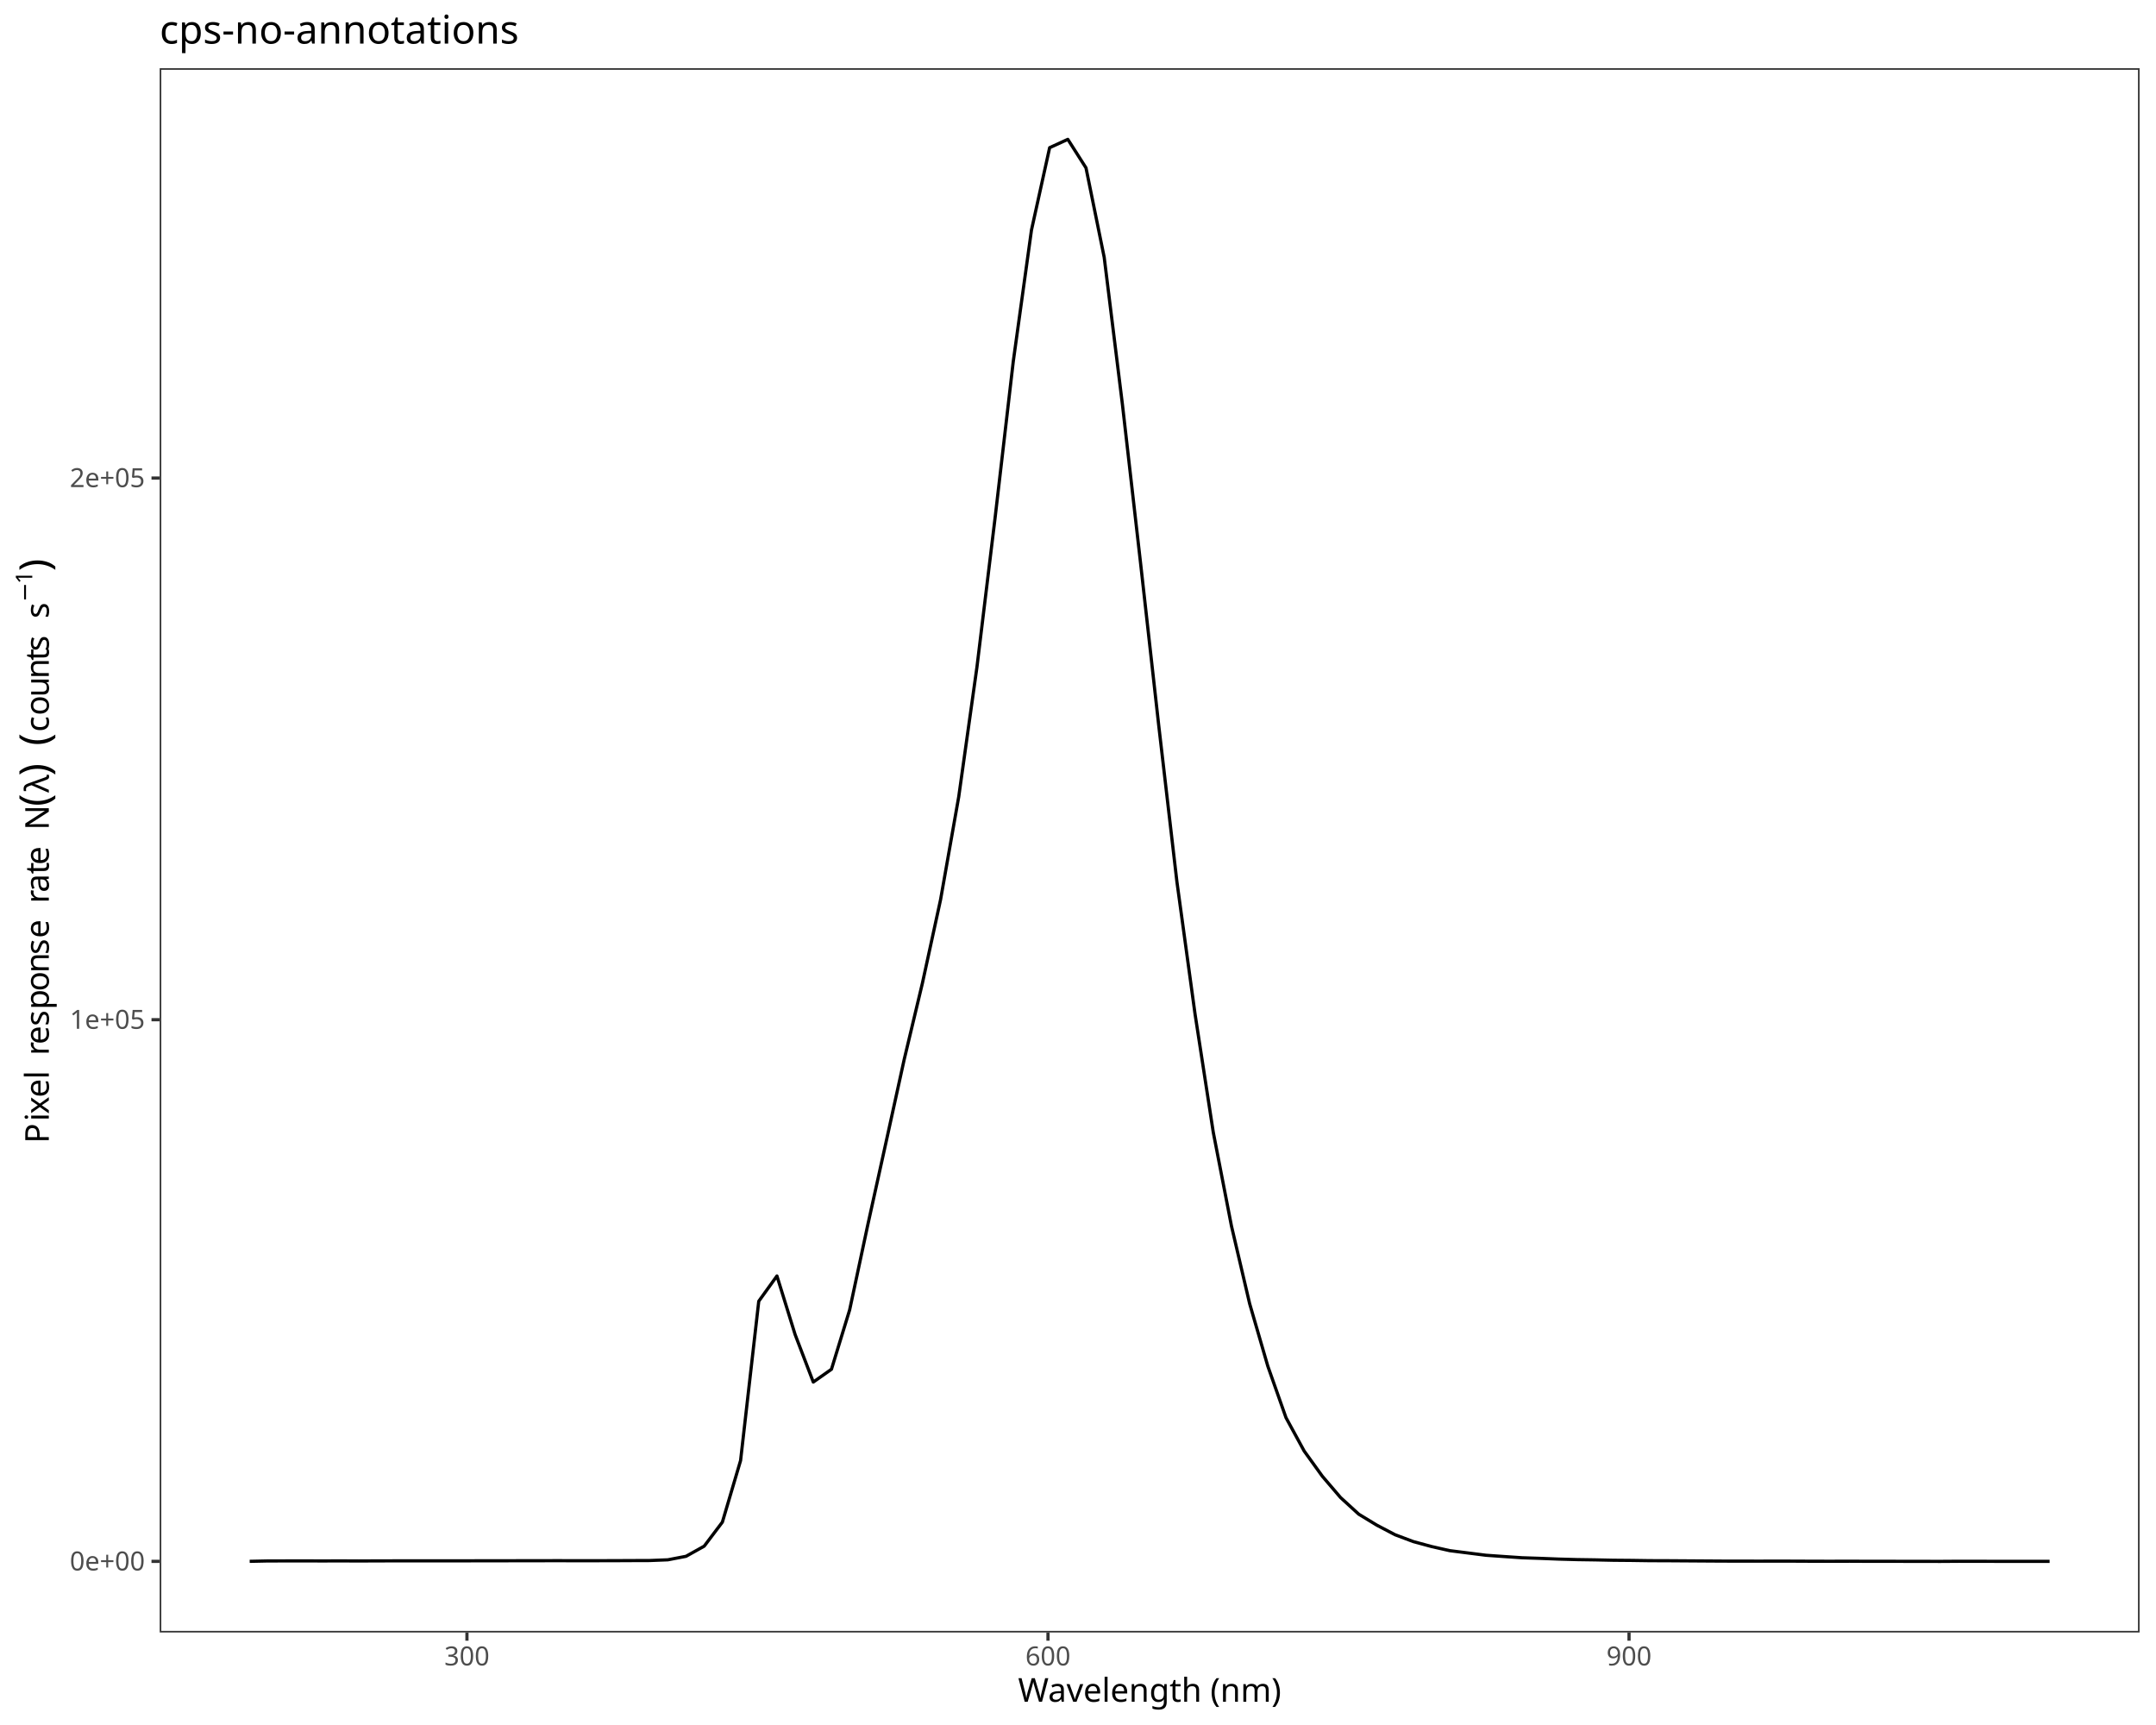
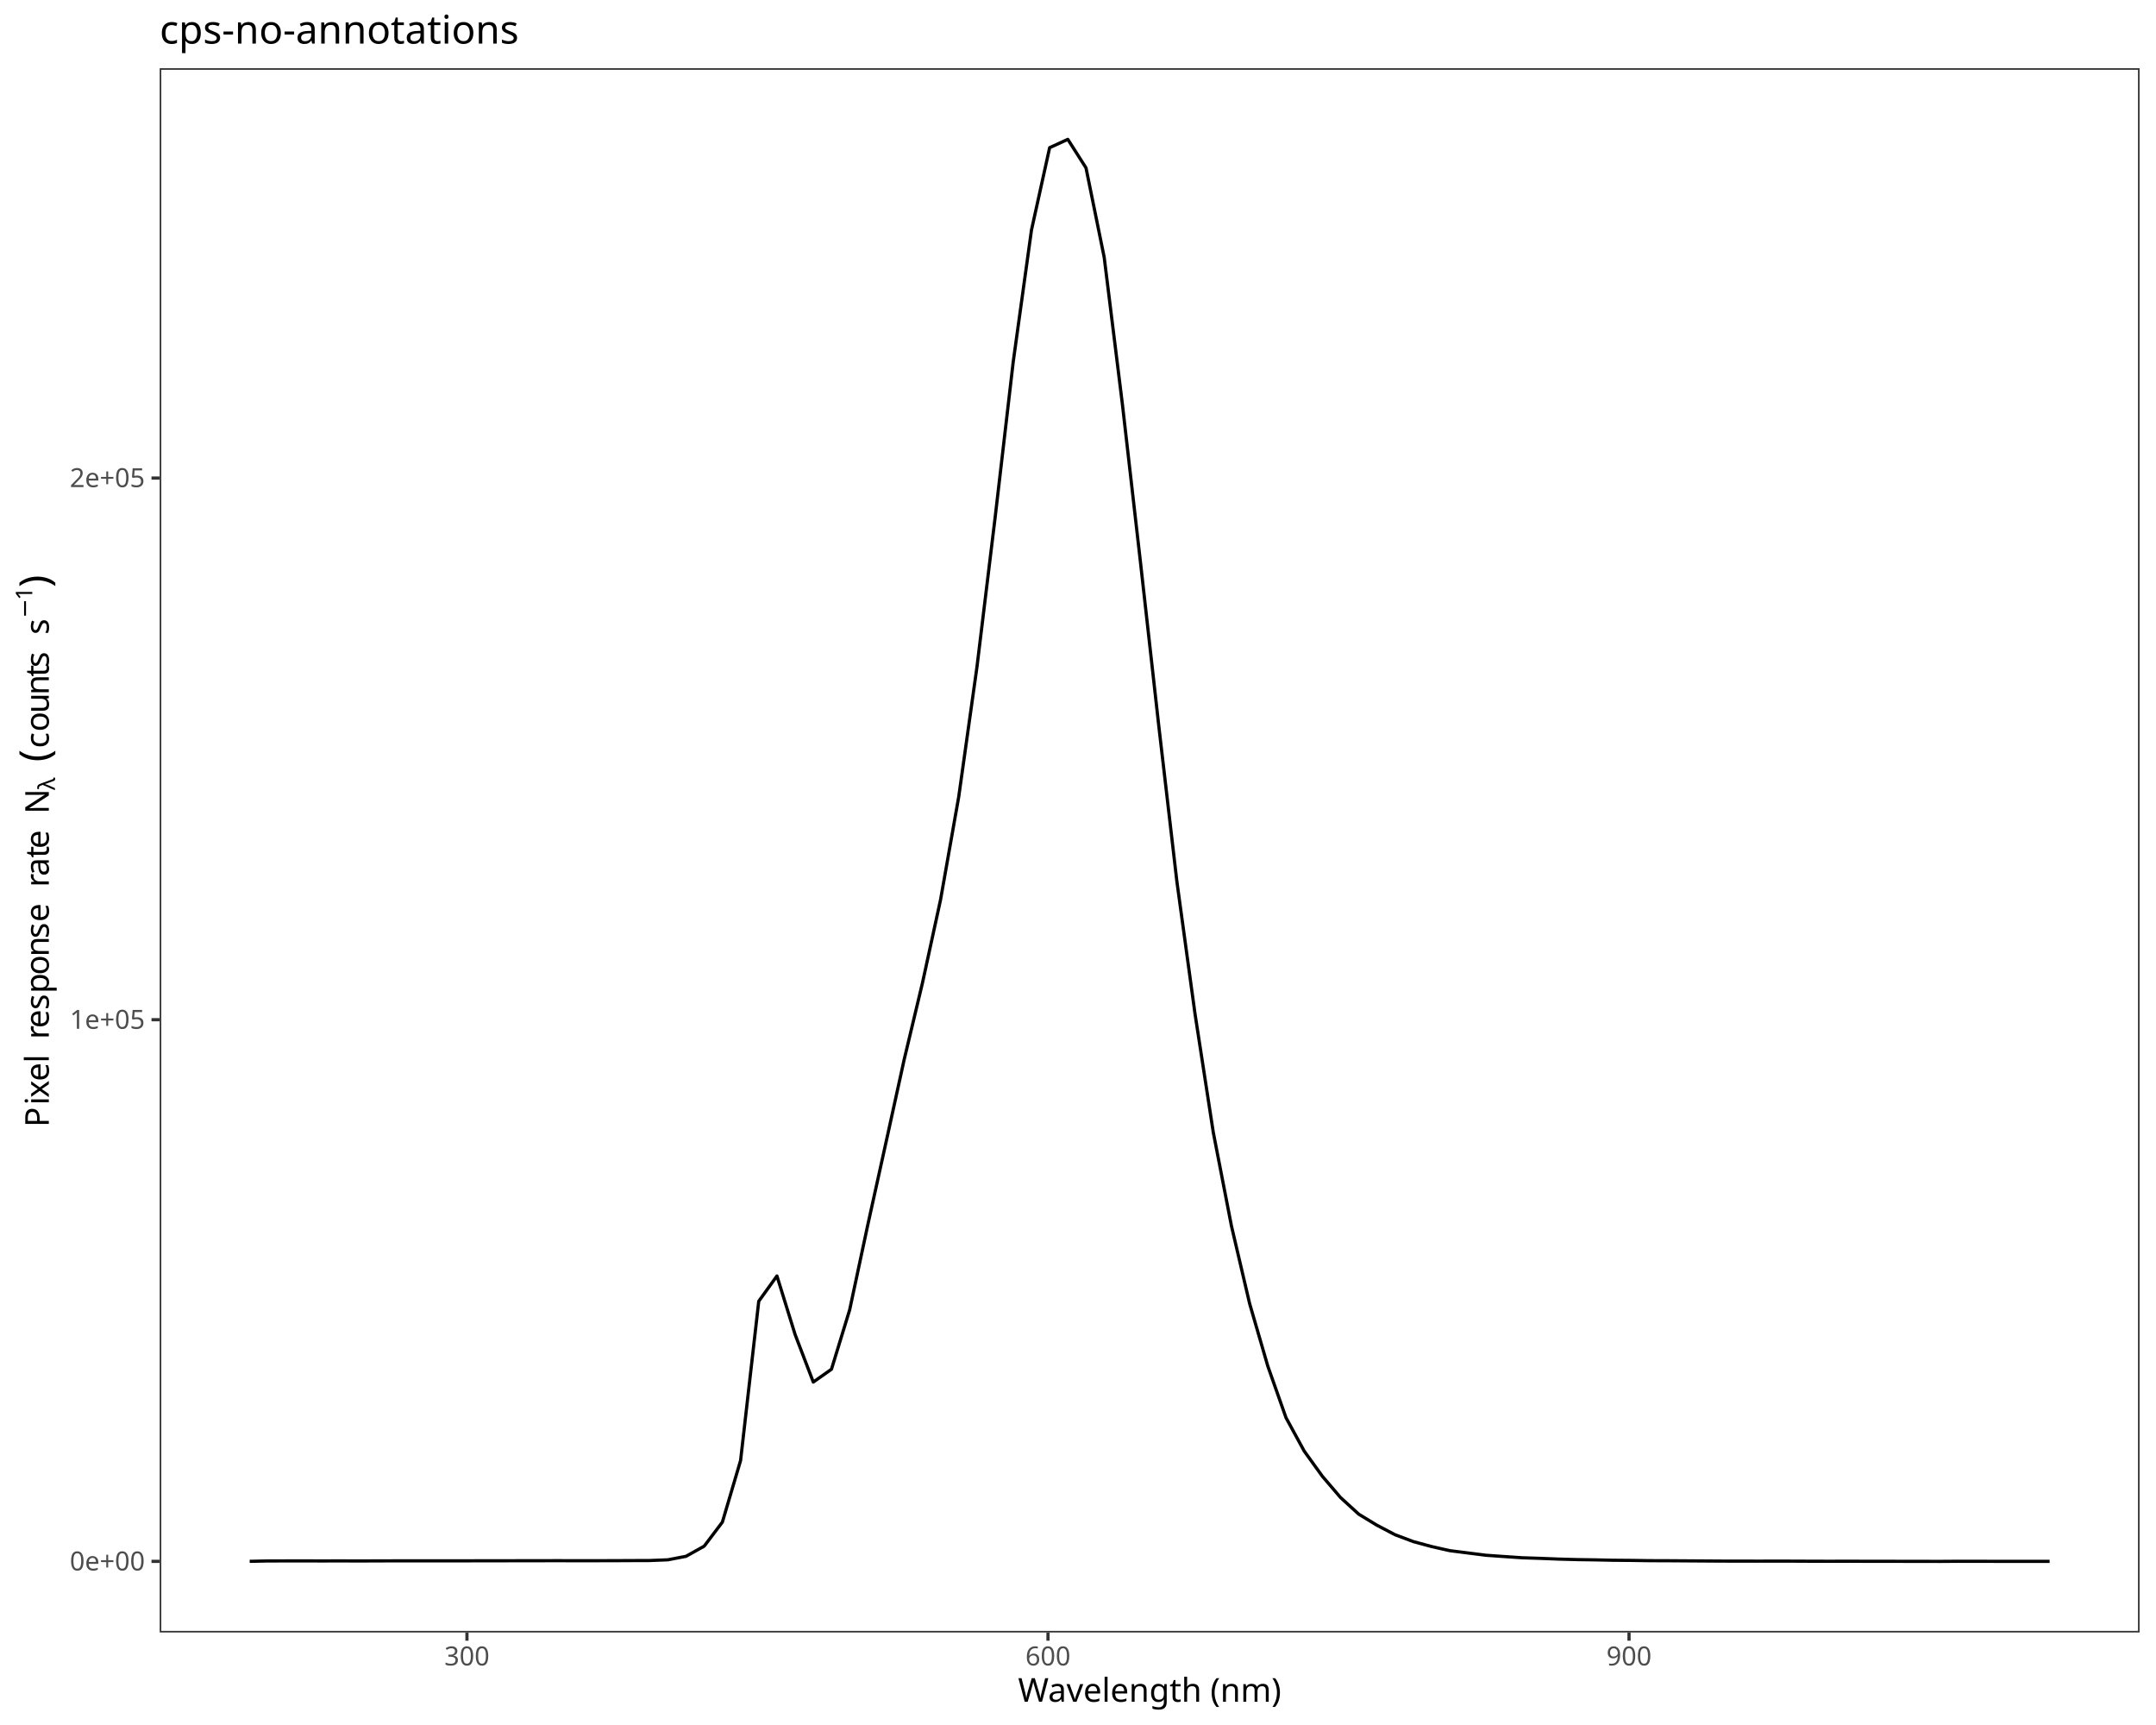
<svg xmlns="http://www.w3.org/2000/svg" class="svglite" data-engine-version="2.0" width="720.00pt" height="576.00pt" viewBox="0 0 720.00 576.00">
  <defs>
    <style type="text/css">
    .svglite line, .svglite polyline, .svglite polygon, .svglite path, .svglite rect, .svglite circle {
      fill: none;
      stroke: #000000;
      stroke-linecap: round;
      stroke-linejoin: round;
      stroke-miterlimit: 10.00;
    }
  </style>
  </defs>
  <rect width="100%" height="100%" style="stroke: none; fill: #FFFFFF;" />
  <defs>
    <clipPath id="cpMC4wMHw3MjAuMDB8MC4wMHw1NzYuMDA=">
      <rect x="0.00" y="0.00" width="720.00" height="576.00" />
    </clipPath>
  </defs>
  <g clip-path="url(#cpMC4wMHw3MjAuMDB8MC4wMHw1NzYuMDA=)">
    <rect x="0.00" y="0.00" width="720.00" height="576.00" style="stroke-width: 1.07; stroke: #FFFFFF; fill: #FFFFFF;" />
  </g>
  <defs>
    <clipPath id="cpNTMuMzN8NzE0LjUyfDIyLjc4fDU0NS4xMQ==">
      <rect x="53.33" y="22.78" width="661.19" height="522.33" />
    </clipPath>
  </defs>
  <g clip-path="url(#cpNTMuMzN8NzE0LjUyfDIyLjc4fDU0NS4xMQ==)">
    <rect x="53.33" y="22.78" width="661.19" height="522.33" style="stroke-width: 1.07; stroke: none; fill: #FFFFFF;" />
    <polyline points="83.38,521.35 89.46,521.22 95.53,521.21 101.60,521.20 107.67,521.22 113.74,521.20 119.81,521.23 125.88,521.20 131.96,521.19 138.03,521.19 144.10,521.18 150.17,521.18 156.24,521.18 162.31,521.16 168.39,521.16 174.46,521.15 180.53,521.14 186.60,521.13 192.67,521.15 198.74,521.14 204.81,521.13 210.89,521.10 216.96,521.08 223.03,520.84 229.10,519.67 235.17,516.28 241.24,508.25 247.32,487.69 253.39,434.49 259.46,426.06 265.53,445.62 271.60,461.49 277.67,457.21 283.74,437.40 289.82,408.91 295.89,381.42 301.96,353.76 308.03,328.34 314.10,300.43 320.17,266.05 326.25,222.77 332.32,172.84 338.39,120.64 344.46,76.83 350.53,49.31 356.60,46.53 362.67,56.05 368.75,85.93 374.82,134.92 380.89,188.00 386.96,242.23 393.03,294.41 399.10,338.69 405.18,378.12 411.25,409.39 417.32,435.31 423.39,456.18 429.46,473.38 435.53,484.52 441.60,492.94 447.68,500.05 453.75,505.60 459.82,509.29 465.89,512.47 471.96,514.75 478.03,516.40 484.11,517.78 490.18,518.55 496.25,519.32 502.32,519.75 508.39,520.16 514.46,520.36 520.53,520.60 526.61,520.77 532.68,520.86 538.75,520.99 544.82,521.04 550.89,521.13 556.96,521.15 563.04,521.19 569.11,521.23 575.18,521.27 581.25,521.28 587.32,521.29 593.39,521.28 599.46,521.29 605.54,521.32 611.61,521.33 617.68,521.31 623.75,521.34 629.82,521.34 635.89,521.35 641.97,521.36 648.04,521.37 654.11,521.33 660.18,521.34 666.25,521.35 672.32,521.35 678.39,521.36 684.47,521.35 " style="stroke-width: 1.07; stroke-linecap: butt;" />
    <rect x="53.33" y="22.78" width="661.19" height="522.33" style="stroke-width: 1.07; stroke: #333333;" />
  </g>
  <g clip-path="url(#cpMC4wMHw3MjAuMDB8MC4wMHw1NzYuMDA=)">
    <text x="48.40" y="524.38" text-anchor="end" style="font-size: 8.80px; fill: #4D4D4D; font-family: sans;" textLength="24.72px" lengthAdjust="spacingAndGlyphs">0e+00</text>
    <text x="48.40" y="343.52" text-anchor="end" style="font-size: 8.80px; fill: #4D4D4D; font-family: sans;" textLength="24.72px" lengthAdjust="spacingAndGlyphs">1e+05</text>
    <text x="48.40" y="162.65" text-anchor="end" style="font-size: 8.80px; fill: #4D4D4D; font-family: sans;" textLength="24.72px" lengthAdjust="spacingAndGlyphs">2e+05</text>
    <polyline points="50.59,521.35 53.33,521.35 " style="stroke-width: 1.07; stroke: #333333; stroke-linecap: butt;" />
    <polyline points="50.59,340.49 53.33,340.49 " style="stroke-width: 1.07; stroke: #333333; stroke-linecap: butt;" />
    <polyline points="50.59,159.63 53.33,159.63 " style="stroke-width: 1.07; stroke: #333333; stroke-linecap: butt;" />
    <polyline points="155.94,547.85 155.94,545.11 " style="stroke-width: 1.07; stroke: #333333; stroke-linecap: butt;" />
    <polyline points="349.98,547.85 349.98,545.11 " style="stroke-width: 1.07; stroke: #333333; stroke-linecap: butt;" />
    <polyline points="544.02,547.85 544.02,545.11 " style="stroke-width: 1.07; stroke: #333333; stroke-linecap: butt;" />
    <text x="155.94" y="556.10" text-anchor="middle" style="font-size: 8.80px; fill: #4D4D4D; font-family: sans;" textLength="14.68px" lengthAdjust="spacingAndGlyphs">300</text>
    <text x="349.98" y="556.10" text-anchor="middle" style="font-size: 8.80px; fill: #4D4D4D; font-family: sans;" textLength="14.68px" lengthAdjust="spacingAndGlyphs">600</text>
    <text x="544.02" y="556.10" text-anchor="middle" style="font-size: 8.80px; fill: #4D4D4D; font-family: sans;" textLength="14.68px" lengthAdjust="spacingAndGlyphs">900</text>
    <text x="383.93" y="568.24" text-anchor="middle" style="font-size: 11.00px; font-family: sans;" textLength="83.76px" lengthAdjust="spacingAndGlyphs">Wavelength (nm)</text>
-     <text transform="translate(16.30,381.76) rotate(-90)" style="font-size: 11.00px; font-family: sans;" textLength="7.34px" lengthAdjust="spacingAndGlyphs">P</text>
-     <text transform="translate(16.30,374.42) rotate(-90)" style="font-size: 11.00px; font-family: sans;" textLength="2.44px" lengthAdjust="spacingAndGlyphs">i</text>
-     <text transform="translate(16.30,371.98) rotate(-90)" style="font-size: 11.00px; font-family: sans;" textLength="5.50px" lengthAdjust="spacingAndGlyphs">x</text>
-     <text transform="translate(16.30,366.47) rotate(-90)" style="font-size: 11.00px; font-family: sans;" textLength="6.12px" lengthAdjust="spacingAndGlyphs">e</text>
-     <text transform="translate(16.30,360.36) rotate(-90)" style="font-size: 11.00px; font-family: sans;" textLength="2.44px" lengthAdjust="spacingAndGlyphs">l</text>
-     <text transform="translate(16.30,357.91) rotate(-90)" style="font-size: 11.00px; font-family: sans;" textLength="2.75px" lengthAdjust="spacingAndGlyphs"> </text>
-     <text transform="translate(16.30,355.16) rotate(-90)" style="font-size: 11.00px; font-family: sans;" textLength="2.75px" lengthAdjust="spacingAndGlyphs"> </text>
-     <text transform="translate(16.30,352.41) rotate(-90)" style="font-size: 11.00px; font-family: sans;" textLength="3.66px" lengthAdjust="spacingAndGlyphs">r</text>
-     <text transform="translate(16.30,348.75) rotate(-90)" style="font-size: 11.00px; font-family: sans;" textLength="6.12px" lengthAdjust="spacingAndGlyphs">e</text>
-     <text transform="translate(16.30,342.63) rotate(-90)" style="font-size: 11.00px; font-family: sans;" textLength="5.50px" lengthAdjust="spacingAndGlyphs">s</text>
-     <text transform="translate(16.30,337.12) rotate(-90)" style="font-size: 11.00px; font-family: sans;" textLength="6.12px" lengthAdjust="spacingAndGlyphs">p</text>
-     <text transform="translate(16.30,331.01) rotate(-90)" style="font-size: 11.00px; font-family: sans;" textLength="6.12px" lengthAdjust="spacingAndGlyphs">o</text>
-     <text transform="translate(16.30,324.89) rotate(-90)" style="font-size: 11.00px; font-family: sans;" textLength="6.12px" lengthAdjust="spacingAndGlyphs">n</text>
-     <text transform="translate(16.30,318.77) rotate(-90)" style="font-size: 11.00px; font-family: sans;" textLength="5.50px" lengthAdjust="spacingAndGlyphs">s</text>
-     <text transform="translate(16.30,313.26) rotate(-90)" style="font-size: 11.00px; font-family: sans;" textLength="6.12px" lengthAdjust="spacingAndGlyphs">e</text>
-     <text transform="translate(16.30,307.15) rotate(-90)" style="font-size: 11.00px; font-family: sans;" textLength="2.75px" lengthAdjust="spacingAndGlyphs"> </text>
-     <text transform="translate(16.30,304.39) rotate(-90)" style="font-size: 11.00px; font-family: sans;" textLength="2.75px" lengthAdjust="spacingAndGlyphs"> </text>
-     <text transform="translate(16.30,301.64) rotate(-90)" style="font-size: 11.00px; font-family: sans;" textLength="3.66px" lengthAdjust="spacingAndGlyphs">r</text>
-     <text transform="translate(16.30,297.98) rotate(-90)" style="font-size: 11.00px; font-family: sans;" textLength="6.12px" lengthAdjust="spacingAndGlyphs">a</text>
-     <text transform="translate(16.30,291.86) rotate(-90)" style="font-size: 11.00px; font-family: sans;" textLength="3.06px" lengthAdjust="spacingAndGlyphs">t</text>
-     <text transform="translate(16.30,288.81) rotate(-90)" style="font-size: 11.00px; font-family: sans;" textLength="6.12px" lengthAdjust="spacingAndGlyphs">e</text>
-     <text transform="translate(16.30,282.69) rotate(-90)" style="font-size: 11.00px; font-family: sans;" textLength="2.75px" lengthAdjust="spacingAndGlyphs"> </text>
-     <text transform="translate(16.30,279.93) rotate(-90)" style="font-size: 11.00px; font-family: sans;" textLength="2.75px" lengthAdjust="spacingAndGlyphs"> </text>
-     <text transform="translate(16.30,277.18) rotate(-90)" style="font-size: 11.00px; font-family: sans;" textLength="7.95px" lengthAdjust="spacingAndGlyphs">N</text>
-     <text transform="translate(16.30,269.24) rotate(-90)" style="font-size: 13.75px; font-family: sans;" textLength="4.58px" lengthAdjust="spacingAndGlyphs">(</text>
-     <text transform="translate(16.30,264.66) rotate(-90)" style="font-size: 11.00px; font-family: sans;" textLength="5.60px" lengthAdjust="spacingAndGlyphs">λ</text>
-     <text transform="translate(16.30,259.05) rotate(-90)" style="font-size: 13.75px; font-family: sans;" textLength="4.57px" lengthAdjust="spacingAndGlyphs">)</text>
-     <text transform="translate(16.30,254.48) rotate(-90)" style="font-size: 11.00px; font-family: sans;" textLength="2.75px" lengthAdjust="spacingAndGlyphs"> </text>
-     <text transform="translate(16.30,251.73) rotate(-90)" style="font-size: 11.00px; font-family: sans;" textLength="2.75px" lengthAdjust="spacingAndGlyphs"> </text>
-     <text transform="translate(16.30,248.98) rotate(-90)" style="font-size: 13.75px; font-family: sans;" textLength="4.58px" lengthAdjust="spacingAndGlyphs">(</text>
-     <text transform="translate(16.30,244.40) rotate(-90)" style="font-size: 11.00px; font-family: sans;" textLength="5.50px" lengthAdjust="spacingAndGlyphs">c</text>
-     <text transform="translate(16.30,238.90) rotate(-90)" style="font-size: 11.00px; font-family: sans;" textLength="6.12px" lengthAdjust="spacingAndGlyphs">o</text>
-     <text transform="translate(16.30,232.78) rotate(-90)" style="font-size: 11.00px; font-family: sans;" textLength="6.12px" lengthAdjust="spacingAndGlyphs">u</text>
-     <text transform="translate(16.30,226.66) rotate(-90)" style="font-size: 11.00px; font-family: sans;" textLength="6.12px" lengthAdjust="spacingAndGlyphs">n</text>
-     <text transform="translate(16.30,220.54) rotate(-90)" style="font-size: 11.00px; font-family: sans;" textLength="3.06px" lengthAdjust="spacingAndGlyphs">t</text>
-     <text transform="translate(16.30,217.49) rotate(-90)" style="font-size: 11.00px; font-family: sans;" textLength="5.50px" lengthAdjust="spacingAndGlyphs">s</text>
-     <text transform="translate(16.30,211.98) rotate(-90)" style="font-size: 11.00px; font-family: sans;" textLength="2.75px" lengthAdjust="spacingAndGlyphs"> </text>
-     <text transform="translate(16.30,209.23) rotate(-90)" style="font-size: 11.00px; font-family: sans;" textLength="2.75px" lengthAdjust="spacingAndGlyphs"> </text>
-     <text transform="translate(16.30,206.48) rotate(-90)" style="font-size: 11.00px; font-family: sans;" textLength="5.50px" lengthAdjust="spacingAndGlyphs">s</text>
-     <text transform="translate(10.78,200.97) rotate(-90)" style="font-size: 7.70px; font-family: sans;" textLength="5.98px" lengthAdjust="spacingAndGlyphs">−</text>
-     <text transform="translate(10.78,194.99) rotate(-90)" style="font-size: 7.70px; font-family: sans;" textLength="4.28px" lengthAdjust="spacingAndGlyphs">1</text>
-     <text transform="translate(16.30,190.71) rotate(-90)" style="font-size: 13.75px; font-family: sans;" textLength="4.57px" lengthAdjust="spacingAndGlyphs">)</text>
+     <text transform="translate(16.30,376.34) rotate(-90)" style="font-size: 11.00px; font-family: sans;" textLength="7.34px" lengthAdjust="spacingAndGlyphs">P</text>
+     <text transform="translate(16.30,369.01) rotate(-90)" style="font-size: 11.00px; font-family: sans;" textLength="2.44px" lengthAdjust="spacingAndGlyphs">i</text>
+     <text transform="translate(16.30,366.56) rotate(-90)" style="font-size: 11.00px; font-family: sans;" textLength="5.50px" lengthAdjust="spacingAndGlyphs">x</text>
+     <text transform="translate(16.30,361.06) rotate(-90)" style="font-size: 11.00px; font-family: sans;" textLength="6.12px" lengthAdjust="spacingAndGlyphs">e</text>
+     <text transform="translate(16.30,354.94) rotate(-90)" style="font-size: 11.00px; font-family: sans;" textLength="2.44px" lengthAdjust="spacingAndGlyphs">l</text>
+     <text transform="translate(16.30,352.50) rotate(-90)" style="font-size: 11.00px; font-family: sans;" textLength="2.75px" lengthAdjust="spacingAndGlyphs"> </text>
+     <text transform="translate(16.30,349.75) rotate(-90)" style="font-size: 11.00px; font-family: sans;" textLength="2.75px" lengthAdjust="spacingAndGlyphs"> </text>
+     <text transform="translate(16.30,346.99) rotate(-90)" style="font-size: 11.00px; font-family: sans;" textLength="3.66px" lengthAdjust="spacingAndGlyphs">r</text>
+     <text transform="translate(16.30,343.33) rotate(-90)" style="font-size: 11.00px; font-family: sans;" textLength="6.12px" lengthAdjust="spacingAndGlyphs">e</text>
+     <text transform="translate(16.30,337.21) rotate(-90)" style="font-size: 11.00px; font-family: sans;" textLength="5.50px" lengthAdjust="spacingAndGlyphs">s</text>
+     <text transform="translate(16.30,331.71) rotate(-90)" style="font-size: 11.00px; font-family: sans;" textLength="6.12px" lengthAdjust="spacingAndGlyphs">p</text>
+     <text transform="translate(16.30,325.59) rotate(-90)" style="font-size: 11.00px; font-family: sans;" textLength="6.12px" lengthAdjust="spacingAndGlyphs">o</text>
+     <text transform="translate(16.30,319.47) rotate(-90)" style="font-size: 11.00px; font-family: sans;" textLength="6.12px" lengthAdjust="spacingAndGlyphs">n</text>
+     <text transform="translate(16.30,313.35) rotate(-90)" style="font-size: 11.00px; font-family: sans;" textLength="5.50px" lengthAdjust="spacingAndGlyphs">s</text>
+     <text transform="translate(16.30,307.85) rotate(-90)" style="font-size: 11.00px; font-family: sans;" textLength="6.12px" lengthAdjust="spacingAndGlyphs">e</text>
+     <text transform="translate(16.30,301.73) rotate(-90)" style="font-size: 11.00px; font-family: sans;" textLength="2.75px" lengthAdjust="spacingAndGlyphs"> </text>
+     <text transform="translate(16.30,298.98) rotate(-90)" style="font-size: 11.00px; font-family: sans;" textLength="2.75px" lengthAdjust="spacingAndGlyphs"> </text>
+     <text transform="translate(16.30,296.23) rotate(-90)" style="font-size: 11.00px; font-family: sans;" textLength="3.66px" lengthAdjust="spacingAndGlyphs">r</text>
+     <text transform="translate(16.30,292.56) rotate(-90)" style="font-size: 11.00px; font-family: sans;" textLength="6.12px" lengthAdjust="spacingAndGlyphs">a</text>
+     <text transform="translate(16.30,286.45) rotate(-90)" style="font-size: 11.00px; font-family: sans;" textLength="3.06px" lengthAdjust="spacingAndGlyphs">t</text>
+     <text transform="translate(16.30,283.39) rotate(-90)" style="font-size: 11.00px; font-family: sans;" textLength="6.12px" lengthAdjust="spacingAndGlyphs">e</text>
+     <text transform="translate(16.30,277.27) rotate(-90)" style="font-size: 11.00px; font-family: sans;" textLength="2.75px" lengthAdjust="spacingAndGlyphs"> </text>
+     <text transform="translate(16.30,274.52) rotate(-90)" style="font-size: 11.00px; font-family: sans;" textLength="2.75px" lengthAdjust="spacingAndGlyphs"> </text>
+     <text transform="translate(16.30,271.77) rotate(-90)" style="font-size: 11.00px; font-family: sans;" textLength="7.95px" lengthAdjust="spacingAndGlyphs">N</text>
+     <text transform="translate(18.34,263.82) rotate(-90)" style="font-size: 7.70px; font-family: sans;" textLength="3.92px" lengthAdjust="spacingAndGlyphs">λ</text>
+     <text transform="translate(16.30,259.90) rotate(-90)" style="font-size: 11.00px; font-family: sans;" textLength="2.75px" lengthAdjust="spacingAndGlyphs"> </text>
+     <text transform="translate(16.30,257.15) rotate(-90)" style="font-size: 11.00px; font-family: sans;" textLength="2.75px" lengthAdjust="spacingAndGlyphs"> </text>
+     <text transform="translate(16.30,254.39) rotate(-90)" style="font-size: 13.75px; font-family: sans;" textLength="4.58px" lengthAdjust="spacingAndGlyphs">(</text>
+     <text transform="translate(16.30,249.82) rotate(-90)" style="font-size: 11.00px; font-family: sans;" textLength="5.50px" lengthAdjust="spacingAndGlyphs">c</text>
+     <text transform="translate(16.30,244.31) rotate(-90)" style="font-size: 11.00px; font-family: sans;" textLength="6.12px" lengthAdjust="spacingAndGlyphs">o</text>
+     <text transform="translate(16.30,238.19) rotate(-90)" style="font-size: 11.00px; font-family: sans;" textLength="6.12px" lengthAdjust="spacingAndGlyphs">u</text>
+     <text transform="translate(16.30,232.07) rotate(-90)" style="font-size: 11.00px; font-family: sans;" textLength="6.12px" lengthAdjust="spacingAndGlyphs">n</text>
+     <text transform="translate(16.30,225.96) rotate(-90)" style="font-size: 11.00px; font-family: sans;" textLength="3.06px" lengthAdjust="spacingAndGlyphs">t</text>
+     <text transform="translate(16.30,222.90) rotate(-90)" style="font-size: 11.00px; font-family: sans;" textLength="5.50px" lengthAdjust="spacingAndGlyphs">s</text>
+     <text transform="translate(16.30,217.40) rotate(-90)" style="font-size: 11.00px; font-family: sans;" textLength="2.75px" lengthAdjust="spacingAndGlyphs"> </text>
+     <text transform="translate(16.30,214.64) rotate(-90)" style="font-size: 11.00px; font-family: sans;" textLength="2.75px" lengthAdjust="spacingAndGlyphs"> </text>
+     <text transform="translate(16.30,211.89) rotate(-90)" style="font-size: 11.00px; font-family: sans;" textLength="5.50px" lengthAdjust="spacingAndGlyphs">s</text>
+     <text transform="translate(10.78,206.39) rotate(-90)" style="font-size: 7.70px; font-family: sans;" textLength="5.98px" lengthAdjust="spacingAndGlyphs">−</text>
+     <text transform="translate(10.78,200.40) rotate(-90)" style="font-size: 7.70px; font-family: sans;" textLength="4.28px" lengthAdjust="spacingAndGlyphs">1</text>
+     <text transform="translate(16.30,196.12) rotate(-90)" style="font-size: 13.75px; font-family: sans;" textLength="4.57px" lengthAdjust="spacingAndGlyphs">)</text>
    <text x="53.33" y="14.56" style="font-size: 13.20px; font-family: sans;" textLength="112.29px" lengthAdjust="spacingAndGlyphs">cps-no-annotations</text>
  </g>
</svg>
